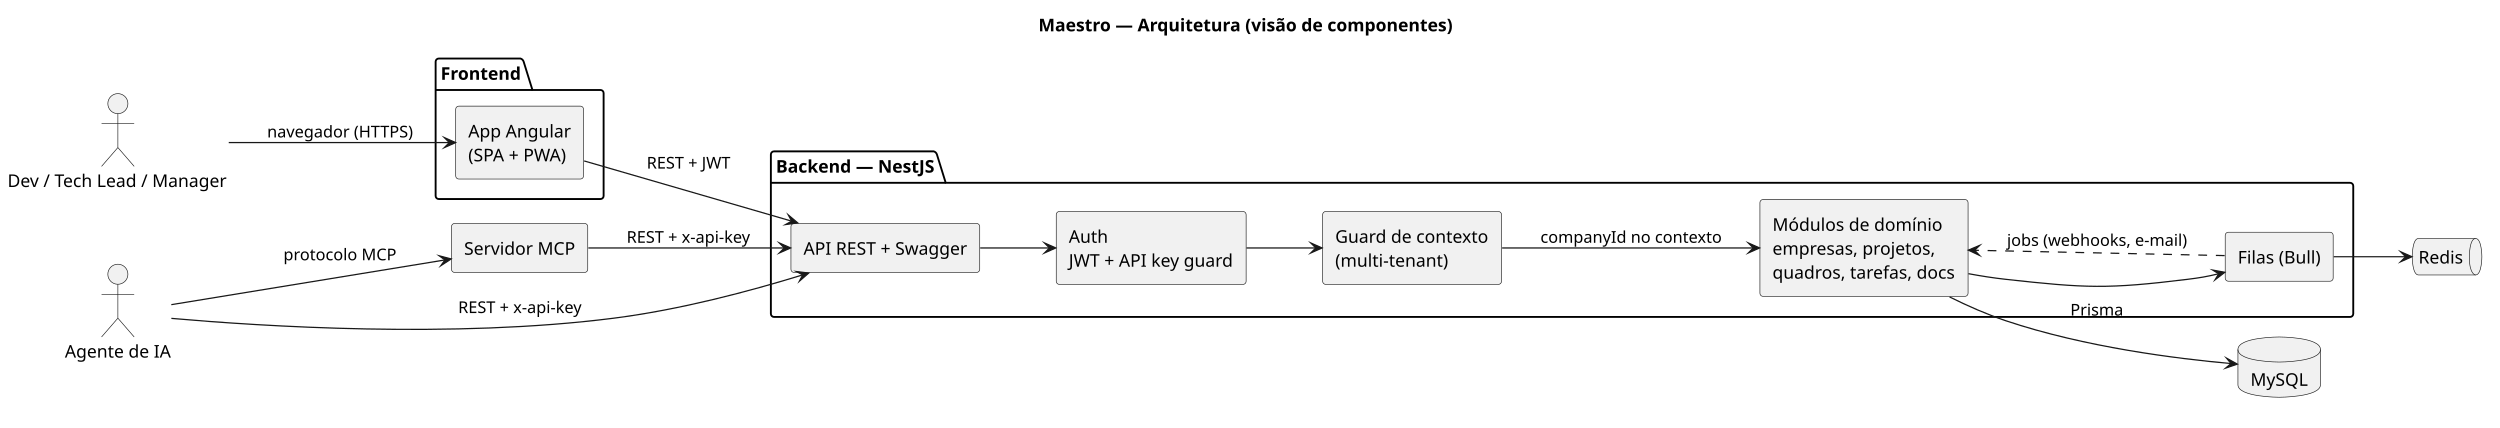
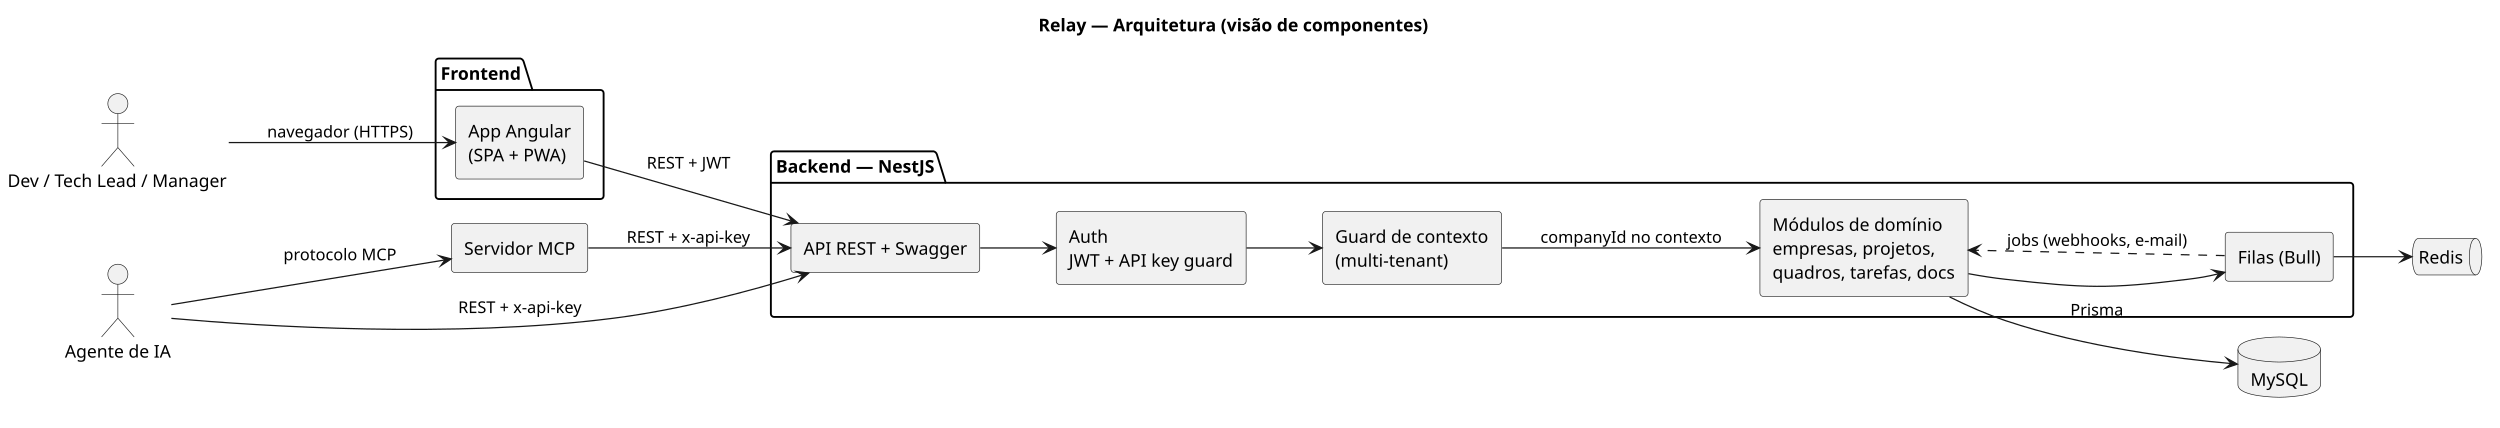
<svg xmlns="http://www.w3.org/2000/svg" contentStyleType="text/css" data-diagram-type="DESCRIPTION" height="341px" preserveAspectRatio="none" style="width:1993px;height:341px;" version="1.1" viewBox="0 0 1993 341" width="1993px" zoomAndPan="magnify">
  <defs />
  <g>
    <g class="title" data-source-line="1">
-       <text fill="#000000" font-family="sans-serif" font-size="14" font-weight="700" lengthAdjust="spacing" textLength="330.875" x="827.834" y="24.966">Maestro — Arquitetura (visão de componentes)</text>
+       <text fill="#000000" font-family="sans-serif" font-size="14" font-weight="700" lengthAdjust="spacing" textLength="330.875" x="827.834" y="24.966">Relay — Arquitetura (visão de componentes)</text>
    </g>
    <g class="cluster" data-qualified-name="Frontend" data-source-line="11" id="ent0003">
      <path d="M349.78,46.67 L414.956,46.67 A3.75,3.75 0 0 1 417.456,49.17 L424.456,71.738 L478.7,71.738 A2.5,2.5 0 0 1 481.2,74.238 L481.2,156.17 A2.5,2.5 0 0 1 478.7,158.67 L349.78,158.67 A2.5,2.5 0 0 1 347.28,156.17 L347.28,49.17 A2.5,2.5 0 0 1 349.78,46.67" fill="none" style="stroke:#000000;stroke-width:1.5;" />
      <line style="stroke:#000000;stroke-width:1.5;" x1="347.28" x2="424.456" y1="71.738" y2="71.738" />
      <text fill="#000000" font-family="sans-serif" font-size="14" font-weight="700" lengthAdjust="spacing" textLength="64.176" x="351.28" y="63.636">Frontend</text>
    </g>
    <g class="cluster" data-qualified-name="Backend . NestJS" data-source-line="15" id="ent0005">
      <path d="M617.04,120.67 L744.418,120.67 A3.75,3.75 0 0 1 746.918,123.17 L753.918,145.738 L1873.51,145.738 A2.5,2.5 0 0 1 1876.01,148.238 L1876.01,250.17 A2.5,2.5 0 0 1 1873.51,252.67 L617.04,252.67 A2.5,2.5 0 0 1 614.54,250.17 L614.54,123.17 A2.5,2.5 0 0 1 617.04,120.67" fill="none" style="stroke:#000000;stroke-width:1.5;" />
      <line style="stroke:#000000;stroke-width:1.5;" x1="614.54" x2="753.918" y1="145.738" y2="145.738" />
      <text fill="#000000" font-family="sans-serif" font-size="14" font-weight="700" lengthAdjust="spacing" textLength="126.377" x="618.54" y="137.636">Backend — NestJS</text>
    </g>
    <g class="entity" data-qualified-name="Frontend.Front" data-source-line="12" id="ent0004">
      <rect fill="#F1F1F1" height="58.136" rx="2.5" ry="2.5" style="stroke:#181818;stroke-width:0.5;" width="101.914" x="363.28" y="84.6" />
      <text fill="#000000" font-family="sans-serif" font-size="14" lengthAdjust="spacing" textLength="81.914" x="373.28" y="109.566">App Angular</text>
      <text fill="#000000" font-family="sans-serif" font-size="14" lengthAdjust="spacing" textLength="79.226" x="373.28" y="128.634">(SPA + PWA)</text>
    </g>
    <g class="entity" data-qualified-name="Backend . NestJS.API" data-source-line="16" id="ent0006">
      <rect fill="#F1F1F1" height="39.068" rx="2.5" ry="2.5" style="stroke:#181818;stroke-width:0.5;" width="150.494" x="630.54" y="178.13" />
      <text fill="#000000" font-family="sans-serif" font-size="14" lengthAdjust="spacing" textLength="130.494" x="640.54" y="203.096">API REST + Swagger</text>
    </g>
    <g class="entity" data-qualified-name="Backend . NestJS.Auth" data-source-line="17" id="ent0007">
      <rect fill="#F1F1F1" height="58.136" rx="2.5" ry="2.5" style="stroke:#181818;stroke-width:0.5;" width="151.375" x="842.04" y="168.6" />
      <text fill="#000000" font-family="sans-serif" font-size="14" lengthAdjust="spacing" textLength="31.304" x="852.04" y="193.566">Auth</text>
      <text fill="#000000" font-family="sans-serif" font-size="14" lengthAdjust="spacing" textLength="131.375" x="852.04" y="212.634">JWT + API key guard</text>
    </g>
    <g class="entity" data-qualified-name="Backend . NestJS.Ctx" data-source-line="18" id="ent0008">
      <rect fill="#F1F1F1" height="58.136" rx="2.5" ry="2.5" style="stroke:#181818;stroke-width:0.5;" width="142.597" x="1054.41" y="168.6" />
      <text fill="#000000" font-family="sans-serif" font-size="14" lengthAdjust="spacing" textLength="122.597" x="1064.41" y="193.566">Guard de contexto</text>
      <text fill="#000000" font-family="sans-serif" font-size="14" lengthAdjust="spacing" textLength="90.09" x="1064.41" y="212.634">(multi-tenant)</text>
    </g>
    <g class="entity" data-qualified-name="Backend . NestJS.Dominio" data-source-line="19" id="ent0009">
      <rect fill="#F1F1F1" height="77.204" rx="2.5" ry="2.5" style="stroke:#181818;stroke-width:0.5;" width="165.935" x="1403.01" y="159.06" />
      <text fill="#000000" font-family="sans-serif" font-size="14" lengthAdjust="spacing" textLength="135.519" x="1413.01" y="184.026">Módulos de domínio</text>
      <text fill="#000000" font-family="sans-serif" font-size="14" lengthAdjust="spacing" textLength="130.284" x="1413.01" y="203.094">empresas, projetos,</text>
      <text fill="#000000" font-family="sans-serif" font-size="14" lengthAdjust="spacing" textLength="145.935" x="1413.01" y="222.162">quadros, tarefas, docs</text>
    </g>
    <g class="entity" data-qualified-name="Backend . NestJS.Bull" data-source-line="20" id="ent0010">
      <rect fill="#F1F1F1" height="39.068" rx="2.5" ry="2.5" style="stroke:#181818;stroke-width:0.5;" width="86.066" x="1773.94" y="185.13" />
      <text fill="#000000" font-family="sans-serif" font-size="14" lengthAdjust="spacing" textLength="66.066" x="1783.94" y="210.096">Filas (Bull)</text>
    </g>
    <g class="entity" data-qualified-name="Humano" data-source-line="8" id="ent0001">
      <ellipse cx="93.969" cy="82.63" fill="#F1F1F1" rx="8" ry="8" style="stroke:#181818;stroke-width:0.5;" />
      <path d="M93.969,90.63 L93.969,117.63 M80.969,98.63 L106.969,98.63 M93.969,117.63 L80.969,132.63 M93.969,117.63 L106.969,132.63" fill="none" style="stroke:#181818;stroke-width:0.5;" />
      <text fill="#000000" font-family="sans-serif" font-size="14" lengthAdjust="spacing" textLength="175.937" x="6" y="149.096">Dev / Tech Lead / Manager</text>
    </g>
    <g class="entity" data-qualified-name="Agente" data-source-line="9" id="ent0002">
      <ellipse cx="93.966" cy="218.63" fill="#F1F1F1" rx="8" ry="8" style="stroke:#181818;stroke-width:0.5;" />
      <path d="M93.966,226.63 L93.966,253.63 M80.966,234.63 L106.966,234.63 M93.966,253.63 L80.966,268.63 M93.966,253.63 L106.966,268.63" fill="none" style="stroke:#181818;stroke-width:0.5;" />
      <text fill="#000000" font-family="sans-serif" font-size="14" lengthAdjust="spacing" textLength="84.532" x="51.7" y="285.096">Agente de IA</text>
    </g>
    <g class="entity" data-qualified-name="MCP" data-source-line="23" id="ent0011">
      <rect fill="#F1F1F1" height="39.068" rx="2.5" ry="2.5" style="stroke:#181818;stroke-width:0.5;" width="108.606" x="359.94" y="178.13" />
      <text fill="#000000" font-family="sans-serif" font-size="14" lengthAdjust="spacing" textLength="88.606" x="369.94" y="203.096">Servidor MCP</text>
    </g>
    <g class="entity" data-qualified-name="DB" data-source-line="25" id="ent0012">
      <path d="M1784.08,278.63 C1784.08,268.63 1816.977,268.63 1816.977,268.63 C1816.977,268.63 1849.874,268.63 1849.874,278.63 L1849.874,306.698 C1849.874,316.698 1816.977,316.698 1816.977,316.698 C1816.977,316.698 1784.08,316.698 1784.08,306.698 L1784.08,278.63" fill="#F1F1F1" style="stroke:#181818;stroke-width:0.5;" />
      <path d="M1784.08,278.63 C1784.08,288.63 1816.977,288.63 1816.977,288.63 C1816.977,288.63 1849.874,288.63 1849.874,278.63" fill="none" style="stroke:#181818;stroke-width:0.5;" />
      <text fill="#000000" font-family="sans-serif" font-size="14" lengthAdjust="spacing" textLength="45.794" x="1794.08" y="307.596">MySQL</text>
    </g>
    <g class="entity" data-qualified-name="Redis" data-source-line="26" id="ent0013">
      <path d="M1928.01,190.13 L1973.542,190.13 C1978.542,190.13 1978.542,204.664 1978.542,204.664 C1978.542,204.664 1978.542,219.198 1973.542,219.198 L1928.01,219.198 C1923.01,219.198 1923.01,204.664 1923.01,204.664 C1923.01,204.664 1923.01,190.13 1928.01,190.13" fill="#F1F1F1" style="stroke:#181818;stroke-width:0.5;" />
      <path d="M1973.542,190.13 C1968.542,190.13 1968.542,204.664 1968.542,204.664 C1968.542,219.198 1973.542,219.198 1973.542,219.198" fill="none" style="stroke:#181818;stroke-width:0.5;" />
      <text fill="#000000" font-family="sans-serif" font-size="14" lengthAdjust="spacing" textLength="35.532" x="1928.01" y="210.096">Redis</text>
    </g>
    <g class="link" data-entity-1="ent0001" data-entity-2="ent0004" data-link-type="dependency" data-source-line="28" id="lnk14">
      <path d="M182.36,113.67 C240.51,113.67 309.83,113.67 358.21,113.67" fill="none" id="Humano-to-Front" style="stroke:#181818;stroke-width:1;" />
      <polygon fill="#181818" points="363.21,113.67,354.21,109.67,358.21,113.67,354.21,117.67,363.21,113.67" style="stroke:#181818;stroke-width:1;stroke-linejoin:miter;stroke-miterlimit:10;" />
      <text fill="#000000" font-family="sans-serif" font-size="13" lengthAdjust="spacing" textLength="116.051" x="212.94" y="109.567">navegador (HTTPS)</text>
    </g>
    <g class="link" data-entity-1="ent0004" data-entity-2="ent0006" data-link-type="dependency" data-source-line="29" id="lnk15">
      <path d="M465.68,128.3 C512.83,141.98 578.818,161.116 631.148,176.306" fill="none" id="Front-to-API" style="stroke:#181818;stroke-width:1;" />
      <polygon fill="#181818" points="635.95,177.7,628.422,171.35,631.148,176.306,626.192,179.032,635.95,177.7" style="stroke:#181818;stroke-width:1;stroke-linejoin:miter;stroke-miterlimit:10;" />
      <text fill="#000000" font-family="sans-serif" font-size="13" lengthAdjust="spacing" textLength="66.742" x="515.54" y="134.387">REST + JWT</text>
    </g>
    <g class="link" data-entity-1="ent0002" data-entity-2="ent0011" data-link-type="dependency" data-source-line="30" id="lnk16">
      <path d="M136.58,242.87 C193.78,233.52 291.836,217.506 354.736,207.226" fill="none" id="Agente-to-MCP" style="stroke:#181818;stroke-width:1;" />
      <polygon fill="#181818" points="359.67,206.42,350.143,203.924,354.736,207.226,351.433,211.819,359.67,206.42" style="stroke:#181818;stroke-width:1;stroke-linejoin:miter;stroke-miterlimit:10;" />
      <text fill="#000000" font-family="sans-serif" font-size="13" lengthAdjust="spacing" textLength="90.363" x="225.94" y="207.507">protocolo MCP</text>
    </g>
    <g class="link" data-entity-1="ent0002" data-entity-2="ent0006" data-link-type="dependency" data-source-line="31" id="lnk17">
      <path d="M136.62,253.81 C208.78,260.17 361.56,269.97 489.2,253.67 C542.71,246.83 597.141,232.289 639.951,219.129" fill="none" id="Agente-to-API" style="stroke:#181818;stroke-width:1;" />
      <polygon fill="#181818" points="644.73,217.66,634.952,216.481,639.951,219.129,637.303,224.128,644.73,217.66" style="stroke:#181818;stroke-width:1;stroke-linejoin:miter;stroke-miterlimit:10;" />
      <text fill="#000000" font-family="sans-serif" font-size="13" lengthAdjust="spacing" textLength="98.67" x="365.24" y="249.567">REST + x-api-key</text>
    </g>
    <g class="link" data-entity-1="ent0011" data-entity-2="ent0006" data-link-type="dependency" data-source-line="32" id="lnk18">
      <path d="M469.02,197.67 C514.41,197.67 574.85,197.67 625.28,197.67" fill="none" id="MCP-to-API" style="stroke:#181818;stroke-width:1;" />
      <polygon fill="#181818" points="630.28,197.67,621.28,193.67,625.28,197.67,621.28,201.67,630.28,197.67" style="stroke:#181818;stroke-width:1;stroke-linejoin:miter;stroke-miterlimit:10;" />
      <text fill="#000000" font-family="sans-serif" font-size="13" lengthAdjust="spacing" textLength="98.67" x="499.54" y="193.567">REST + x-api-key</text>
    </g>
    <g class="link" data-entity-1="ent0006" data-entity-2="ent0007" data-link-type="dependency" data-source-line="34" id="lnk19">
      <path d="M781.4,197.67 C800.96,197.67 817.06,197.67 836.65,197.67" fill="none" id="API-to-Auth" style="stroke:#181818;stroke-width:1;" />
      <polygon fill="#181818" points="841.65,197.67,832.65,193.67,836.65,197.67,832.65,201.67,841.65,197.67" style="stroke:#181818;stroke-width:1;stroke-linejoin:miter;stroke-miterlimit:10;" />
    </g>
    <g class="link" data-entity-1="ent0007" data-entity-2="ent0008" data-link-type="dependency" data-source-line="35" id="lnk20">
      <path d="M993.67,197.67 C1013.34,197.67 1029.49,197.67 1048.94,197.67" fill="none" id="Auth-to-Ctx" style="stroke:#181818;stroke-width:1;" />
      <polygon fill="#181818" points="1053.94,197.67,1044.94,193.67,1048.94,197.67,1044.94,201.67,1053.94,197.67" style="stroke:#181818;stroke-width:1;stroke-linejoin:miter;stroke-miterlimit:10;" />
    </g>
    <g class="link" data-entity-1="ent0008" data-entity-2="ent0009" data-link-type="dependency" data-source-line="36" id="lnk21">
      <path d="M1197.49,197.67 C1256.53,197.67 1335.72,197.67 1397.74,197.67" fill="none" id="Ctx-to-Dominio" style="stroke:#181818;stroke-width:1;" />
      <polygon fill="#181818" points="1402.74,197.67,1393.74,193.67,1397.74,197.67,1393.74,201.67,1402.74,197.67" style="stroke:#181818;stroke-width:1;stroke-linejoin:miter;stroke-miterlimit:10;" />
      <text fill="#000000" font-family="sans-serif" font-size="13" lengthAdjust="spacing" textLength="144.872" x="1228.01" y="193.567">companyId no contexto</text>
    </g>
    <g class="link" data-entity-1="ent0009" data-entity-2="ent0012" data-link-type="dependency" data-source-line="37" id="lnk22">
      <path d="M1554.19,236.72 C1568.6,243.88 1584,250.66 1598.94,255.67 C1662.37,276.92 1735.52,285.963 1778.61,289.833" fill="none" id="Dominio-to-DB" style="stroke:#181818;stroke-width:1;" />
      <polygon fill="#181818" points="1783.59,290.28,1774.984,285.491,1778.61,289.833,1774.268,293.459,1783.59,290.28" style="stroke:#181818;stroke-width:1;stroke-linejoin:miter;stroke-miterlimit:10;" />
      <text fill="#000000" font-family="sans-serif" font-size="13" lengthAdjust="spacing" textLength="42.263" x="1650.44" y="251.567">Prisma</text>
    </g>
    <g class="link" data-entity-1="ent0009" data-entity-2="ent0010" data-link-type="dependency" data-source-line="38" id="lnk23">
      <path d="M1569.18,218.17 C1579.15,220.02 1589.24,221.6 1598.94,222.67 C1663,229.73 1679.98,230.54 1743.94,222.67 C1753.67,221.47 1759.109,220.571 1768.779,218.241" fill="none" id="Dominio-to-Bull" style="stroke:#181818;stroke-width:1;" />
      <polygon fill="#181818" points="1773.64,217.07,1763.953,215.289,1768.779,218.241,1765.827,223.067,1773.64,217.07" style="stroke:#181818;stroke-width:1;stroke-linejoin:miter;stroke-miterlimit:10;" />
    </g>
    <g class="link" data-entity-1="ent0010" data-entity-2="ent0009" data-link-type="dependency" data-source-line="40" id="lnk25">
      <path d="M1773.49,203.76 C1721.99,202.67 1639.049,200.907 1574.149,199.517" fill="none" id="Bull-to-Dominio" style="stroke:#181818;stroke-width:1;stroke-dasharray:7,7;" />
      <polygon fill="#181818" points="1569.15,199.41,1578.062,203.602,1574.149,199.517,1578.234,195.603,1569.15,199.41" style="stroke:#181818;stroke-width:1;stroke-linejoin:miter;stroke-miterlimit:10;" />
      <text fill="#000000" font-family="sans-serif" font-size="13" lengthAdjust="spacing" textLength="143.637" x="1599.94" y="196.027">jobs (webhooks, e-mail)</text>
    </g>
    <g class="link" data-entity-1="ent0010" data-entity-2="ent0013" data-link-type="dependency" data-source-line="39" id="lnk24">
      <path d="M1860.41,204.67 C1880.87,204.67 1899.82,204.67 1917.77,204.67" fill="none" id="Bull-to-Redis" style="stroke:#181818;stroke-width:1;" />
      <polygon fill="#181818" points="1922.77,204.67,1913.77,200.67,1917.77,204.67,1913.77,208.67,1922.77,204.67" style="stroke:#181818;stroke-width:1;stroke-linejoin:miter;stroke-miterlimit:10;" />
    </g>
  </g>
</svg>
